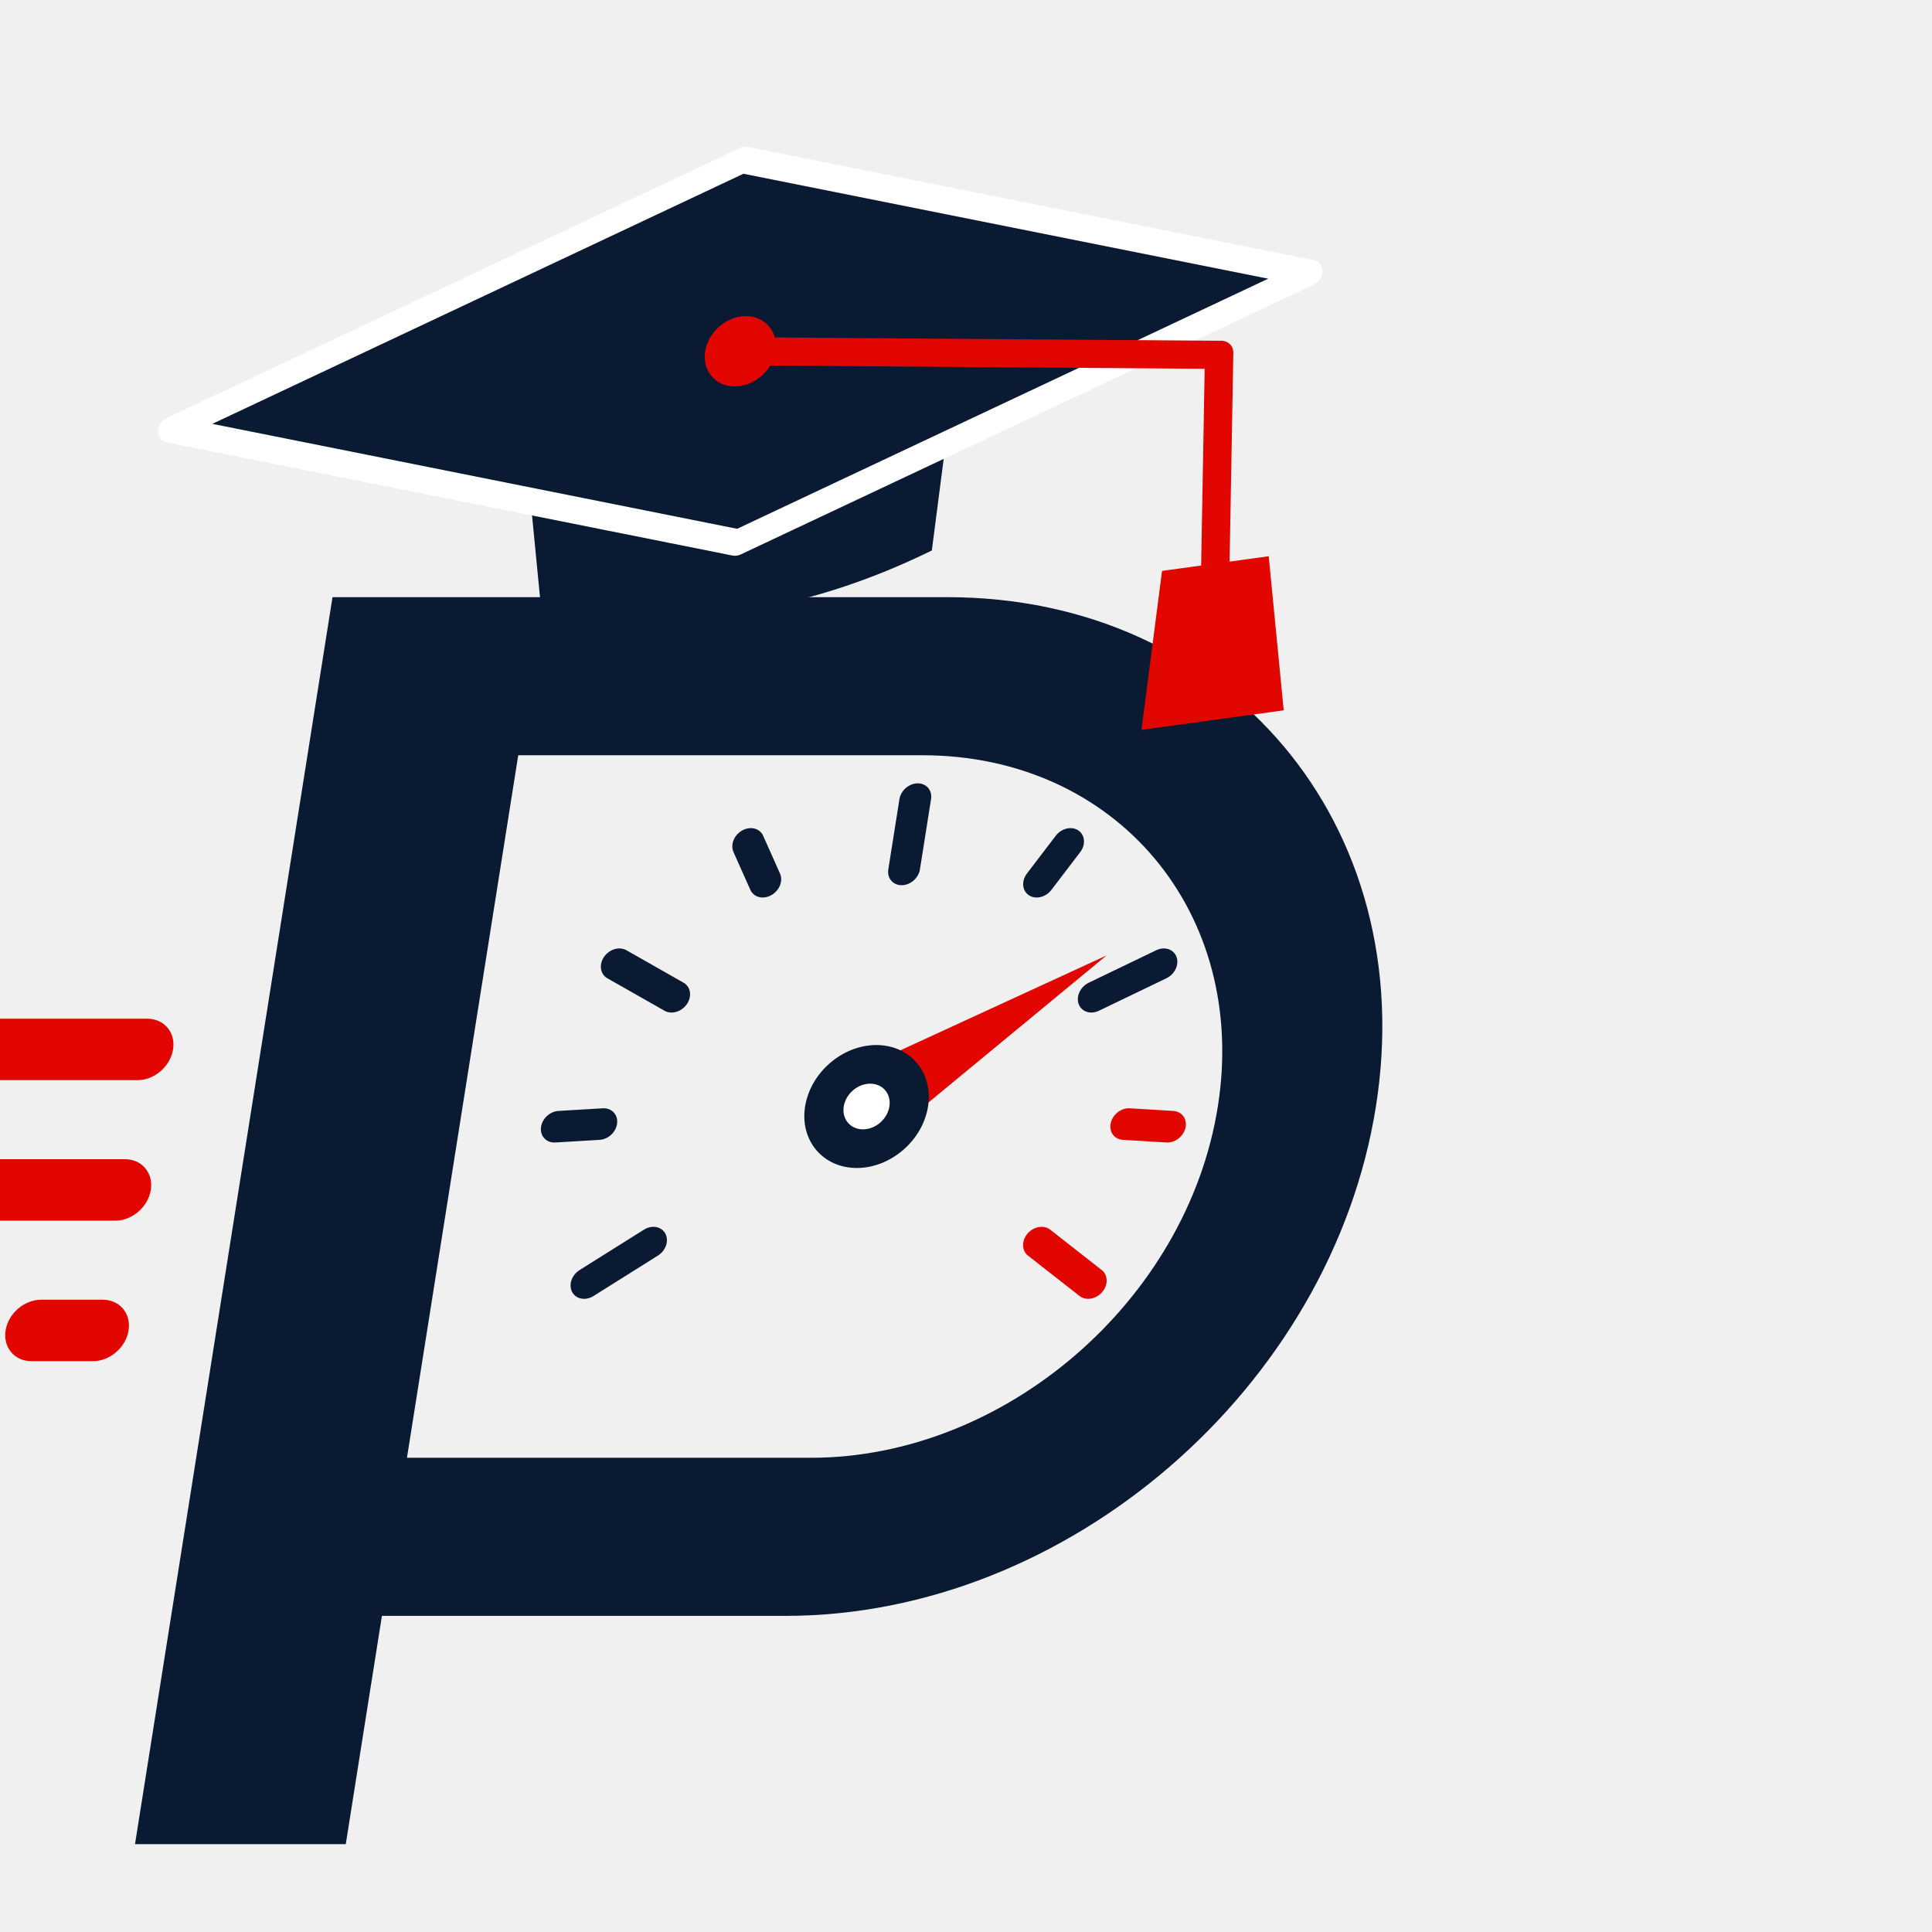
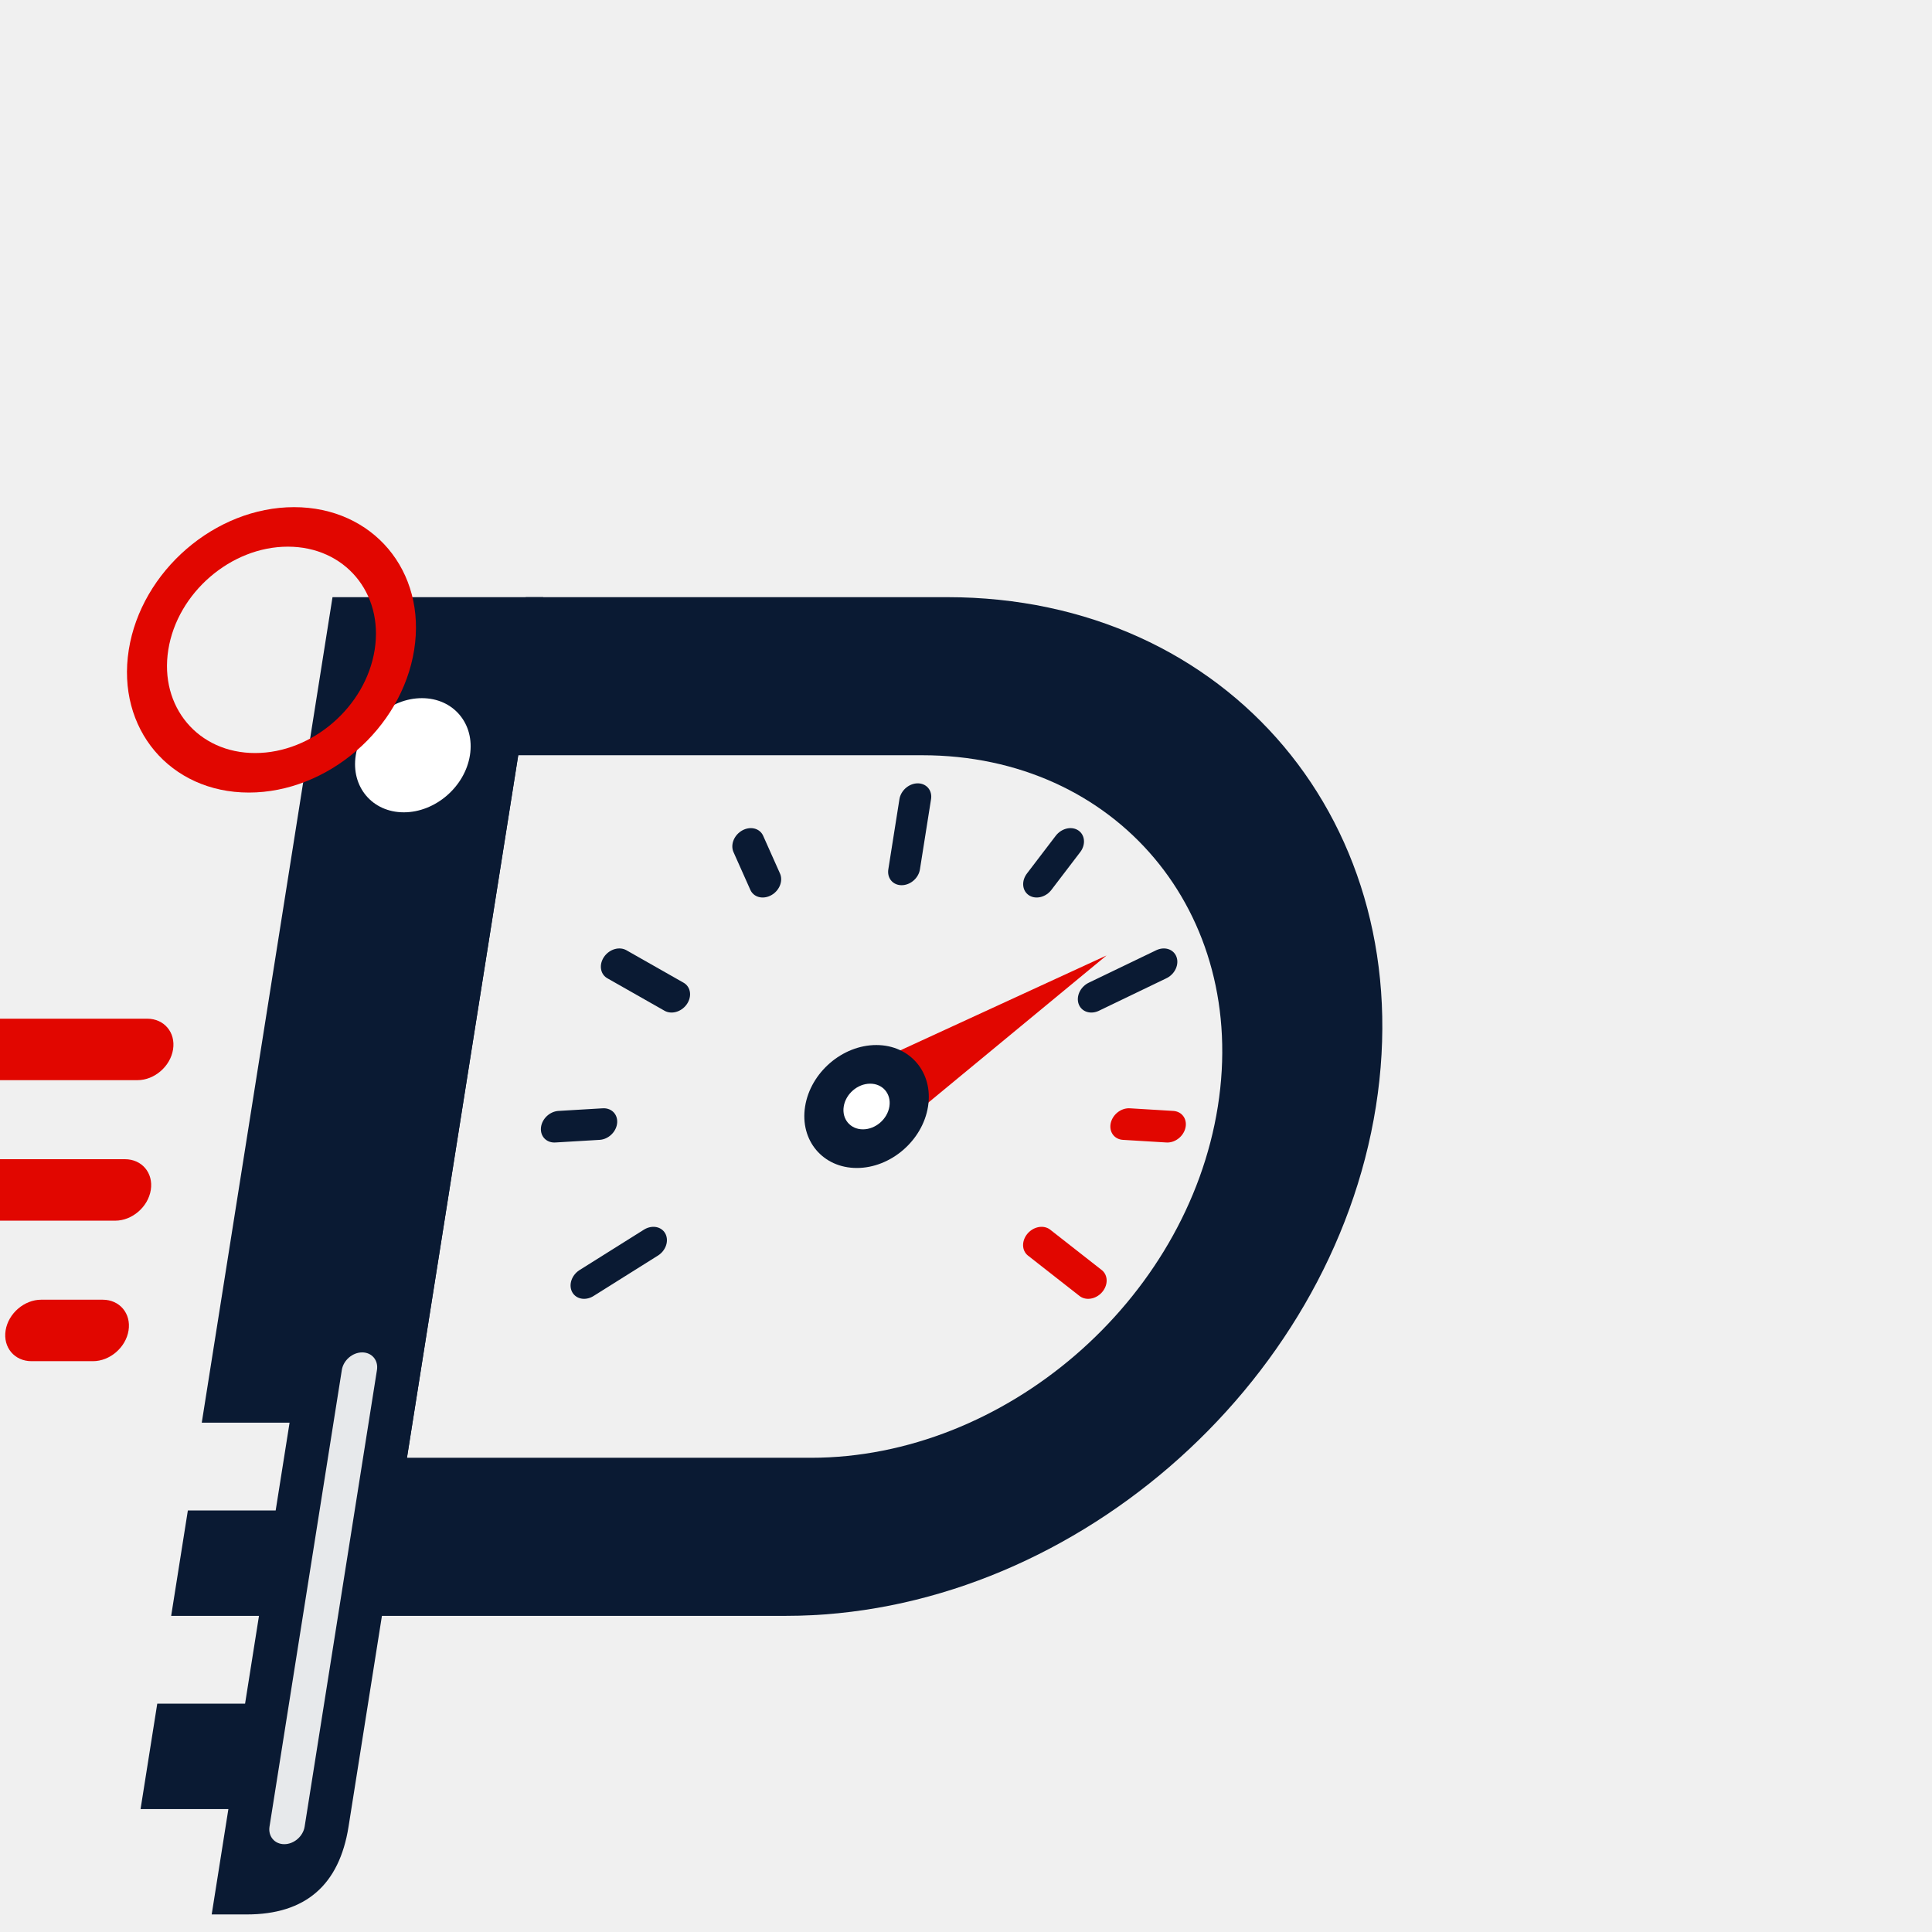
<svg xmlns="http://www.w3.org/2000/svg" viewBox="0 0 220 220" width="220" height="220">
  <g transform="translate(0 4)">
    <g transform="skewX(-9) translate(18 0)">
      <rect x="-10" y="112" width="30" height="7" rx="3.5" fill="#E10600" />
      <rect x="-2" y="128" width="22" height="7" rx="3.5" fill="#E10600" />
      <rect x="6" y="144" width="14" height="7" rx="3.5" fill="#E10600" />
-       <path d="M30,64 H100 A58,58 0 0 1 100,180 H54 V206 H30 Z M54,82 V162 H100 A40,40 0 0 0 100,82 Z" fill="#0A1A33" fill-rule="evenodd" />
+       <path d="M52,64 H100 A58,58 0 0 1 100,180 H52 Z M54,82 V162 H100 A40,40 0 0 0 100,82 Z" fill="#0A1A33" fill-rule="evenodd" />
+       <path d="M30,64 H54 V204 Q54,214 44,214 H40 V202 H30 V190 H40 V180 H30 V168 H40 V158 H30 Z" fill="#0A1A33" />
+       <rect x="45" y="150" width="4" height="56" rx="2" fill="#FFFFFF" opacity=".9" />
+       <circle cx="42" cy="82" r="6.5" fill="#FFFFFF" />
+       <circle cx="24" cy="70" r="14" fill="none" stroke="#E10600" stroke-width="4.5" />
      <line x1="77.9" y1="137.5" x2="71.3" y2="142.1" stroke="#0A1A33" stroke-width="3.6" stroke-linecap="round" />
      <line x1="70.1" y1="124.0" x2="65.1" y2="124.3" stroke="#0A1A33" stroke-width="3.6" stroke-linecap="round" />
      <line x1="76.1" y1="109.5" x2="69.0" y2="105.8" stroke="#0A1A33" stroke-width="3.6" stroke-linecap="round" />
      <line x1="84.4" y1="96.4" x2="81.8" y2="92.1" stroke="#0A1A33" stroke-width="3.6" stroke-linecap="round" />
      <line x1="100.0" y1="95.0" x2="100.0" y2="87.0" stroke="#0A1A33" stroke-width="3.6" stroke-linecap="round" />
      <line x1="115.6" y1="96.4" x2="118.2" y2="92.1" stroke="#0A1A33" stroke-width="3.6" stroke-linecap="round" />
      <line x1="123.9" y1="109.5" x2="131.0" y2="105.8" stroke="#0A1A33" stroke-width="3.6" stroke-linecap="round" />
      <line x1="129.9" y1="124.0" x2="134.9" y2="124.3" stroke="#E10600" stroke-width="3.6" stroke-linecap="round" />
      <line x1="122.1" y1="137.5" x2="128.7" y2="142.1" stroke="#E10600" stroke-width="3.6" stroke-linecap="round" />
      <path d="M102.6,125.7 L124.6,104.8 L97.4,118.3 Z" fill="#E10600" />
      <circle cx="100" cy="122" r="7" fill="#0A1A33" />
      <circle cx="100" cy="122" r="2.6" fill="#FFFFFF" />
-       <g transform="rotate(-8 72 36)">
-         <path d="M48,44 L96,44 L94,62 Q72,70 50,62 Z" fill="#0A1A33" />
-         <path d="M8,36 L72,14 L136,36 L72,58 Z" fill="#0A1A33" stroke="#FFFFFF" stroke-width="3" stroke-linejoin="round" />
-         <circle cx="72" cy="36" r="4" fill="#E10600" />
-         <path d="M72,36 L126,44 L126,70" fill="none" stroke="#E10600" stroke-width="3.2" stroke-linecap="round" stroke-linejoin="round" />
-         <path d="M120,68 L132,68 L134,86 L118,86 Z" fill="#E10600" />
-       </g>
    </g>
  </g>
</svg>
